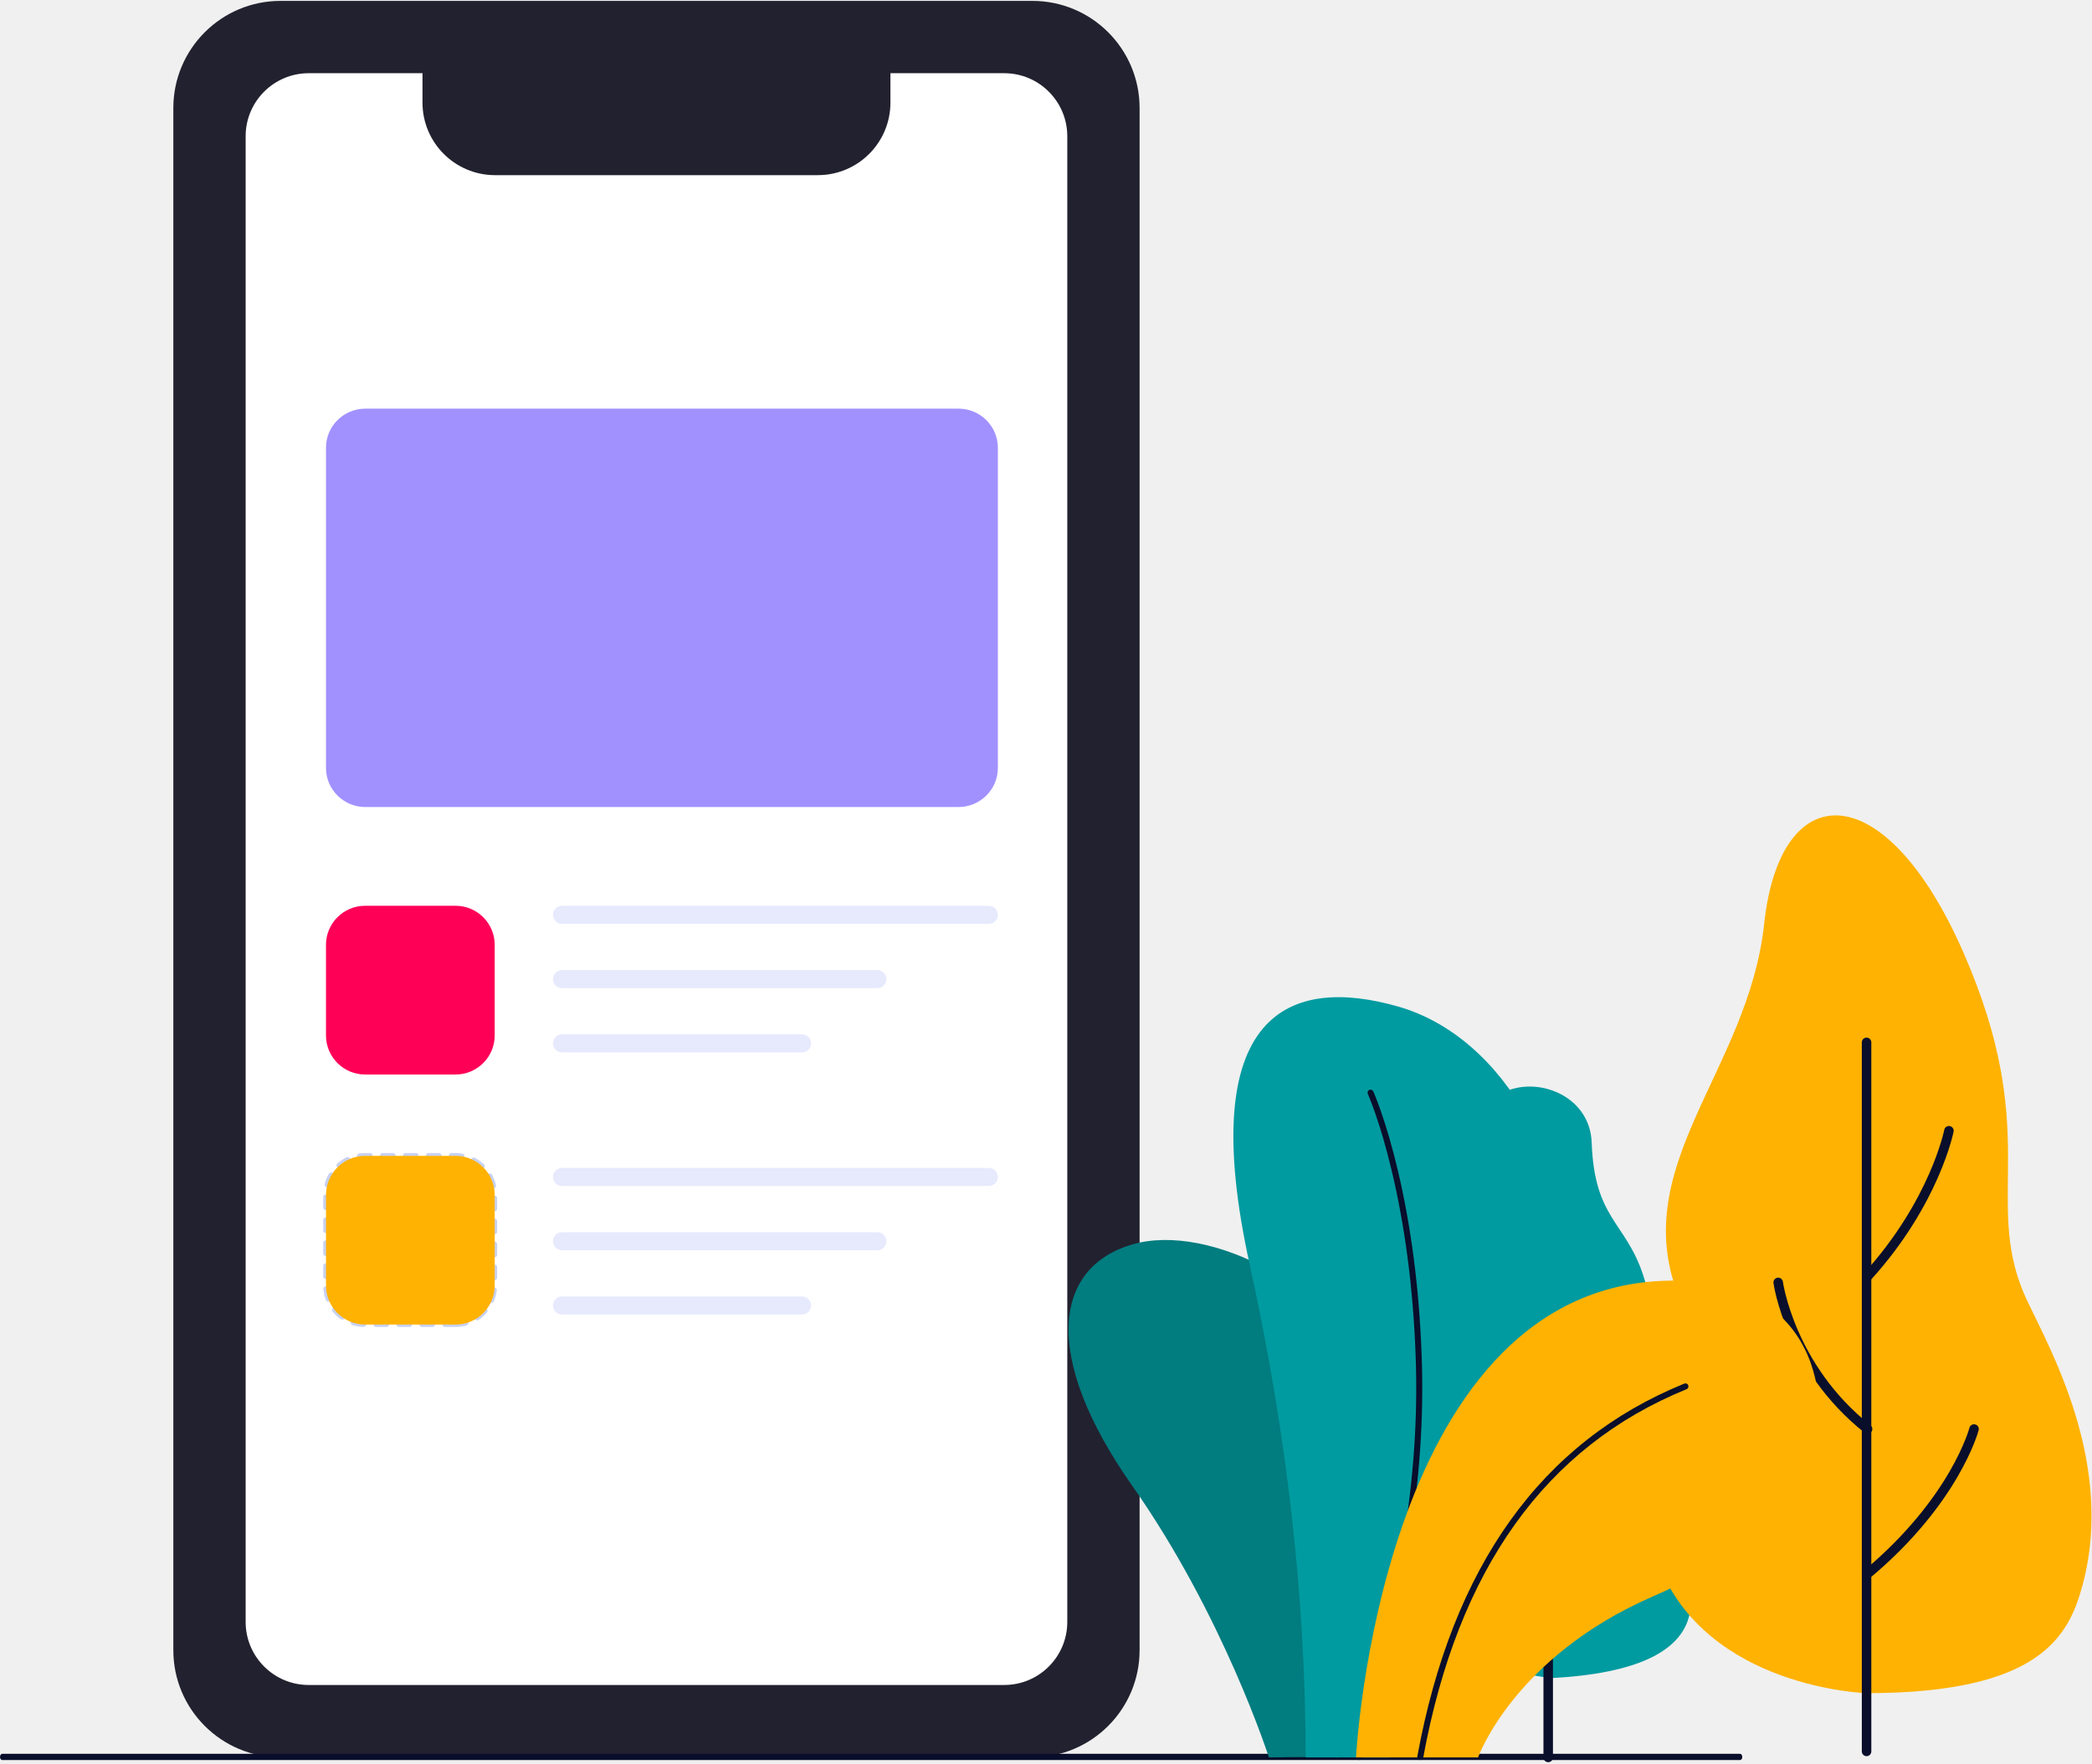
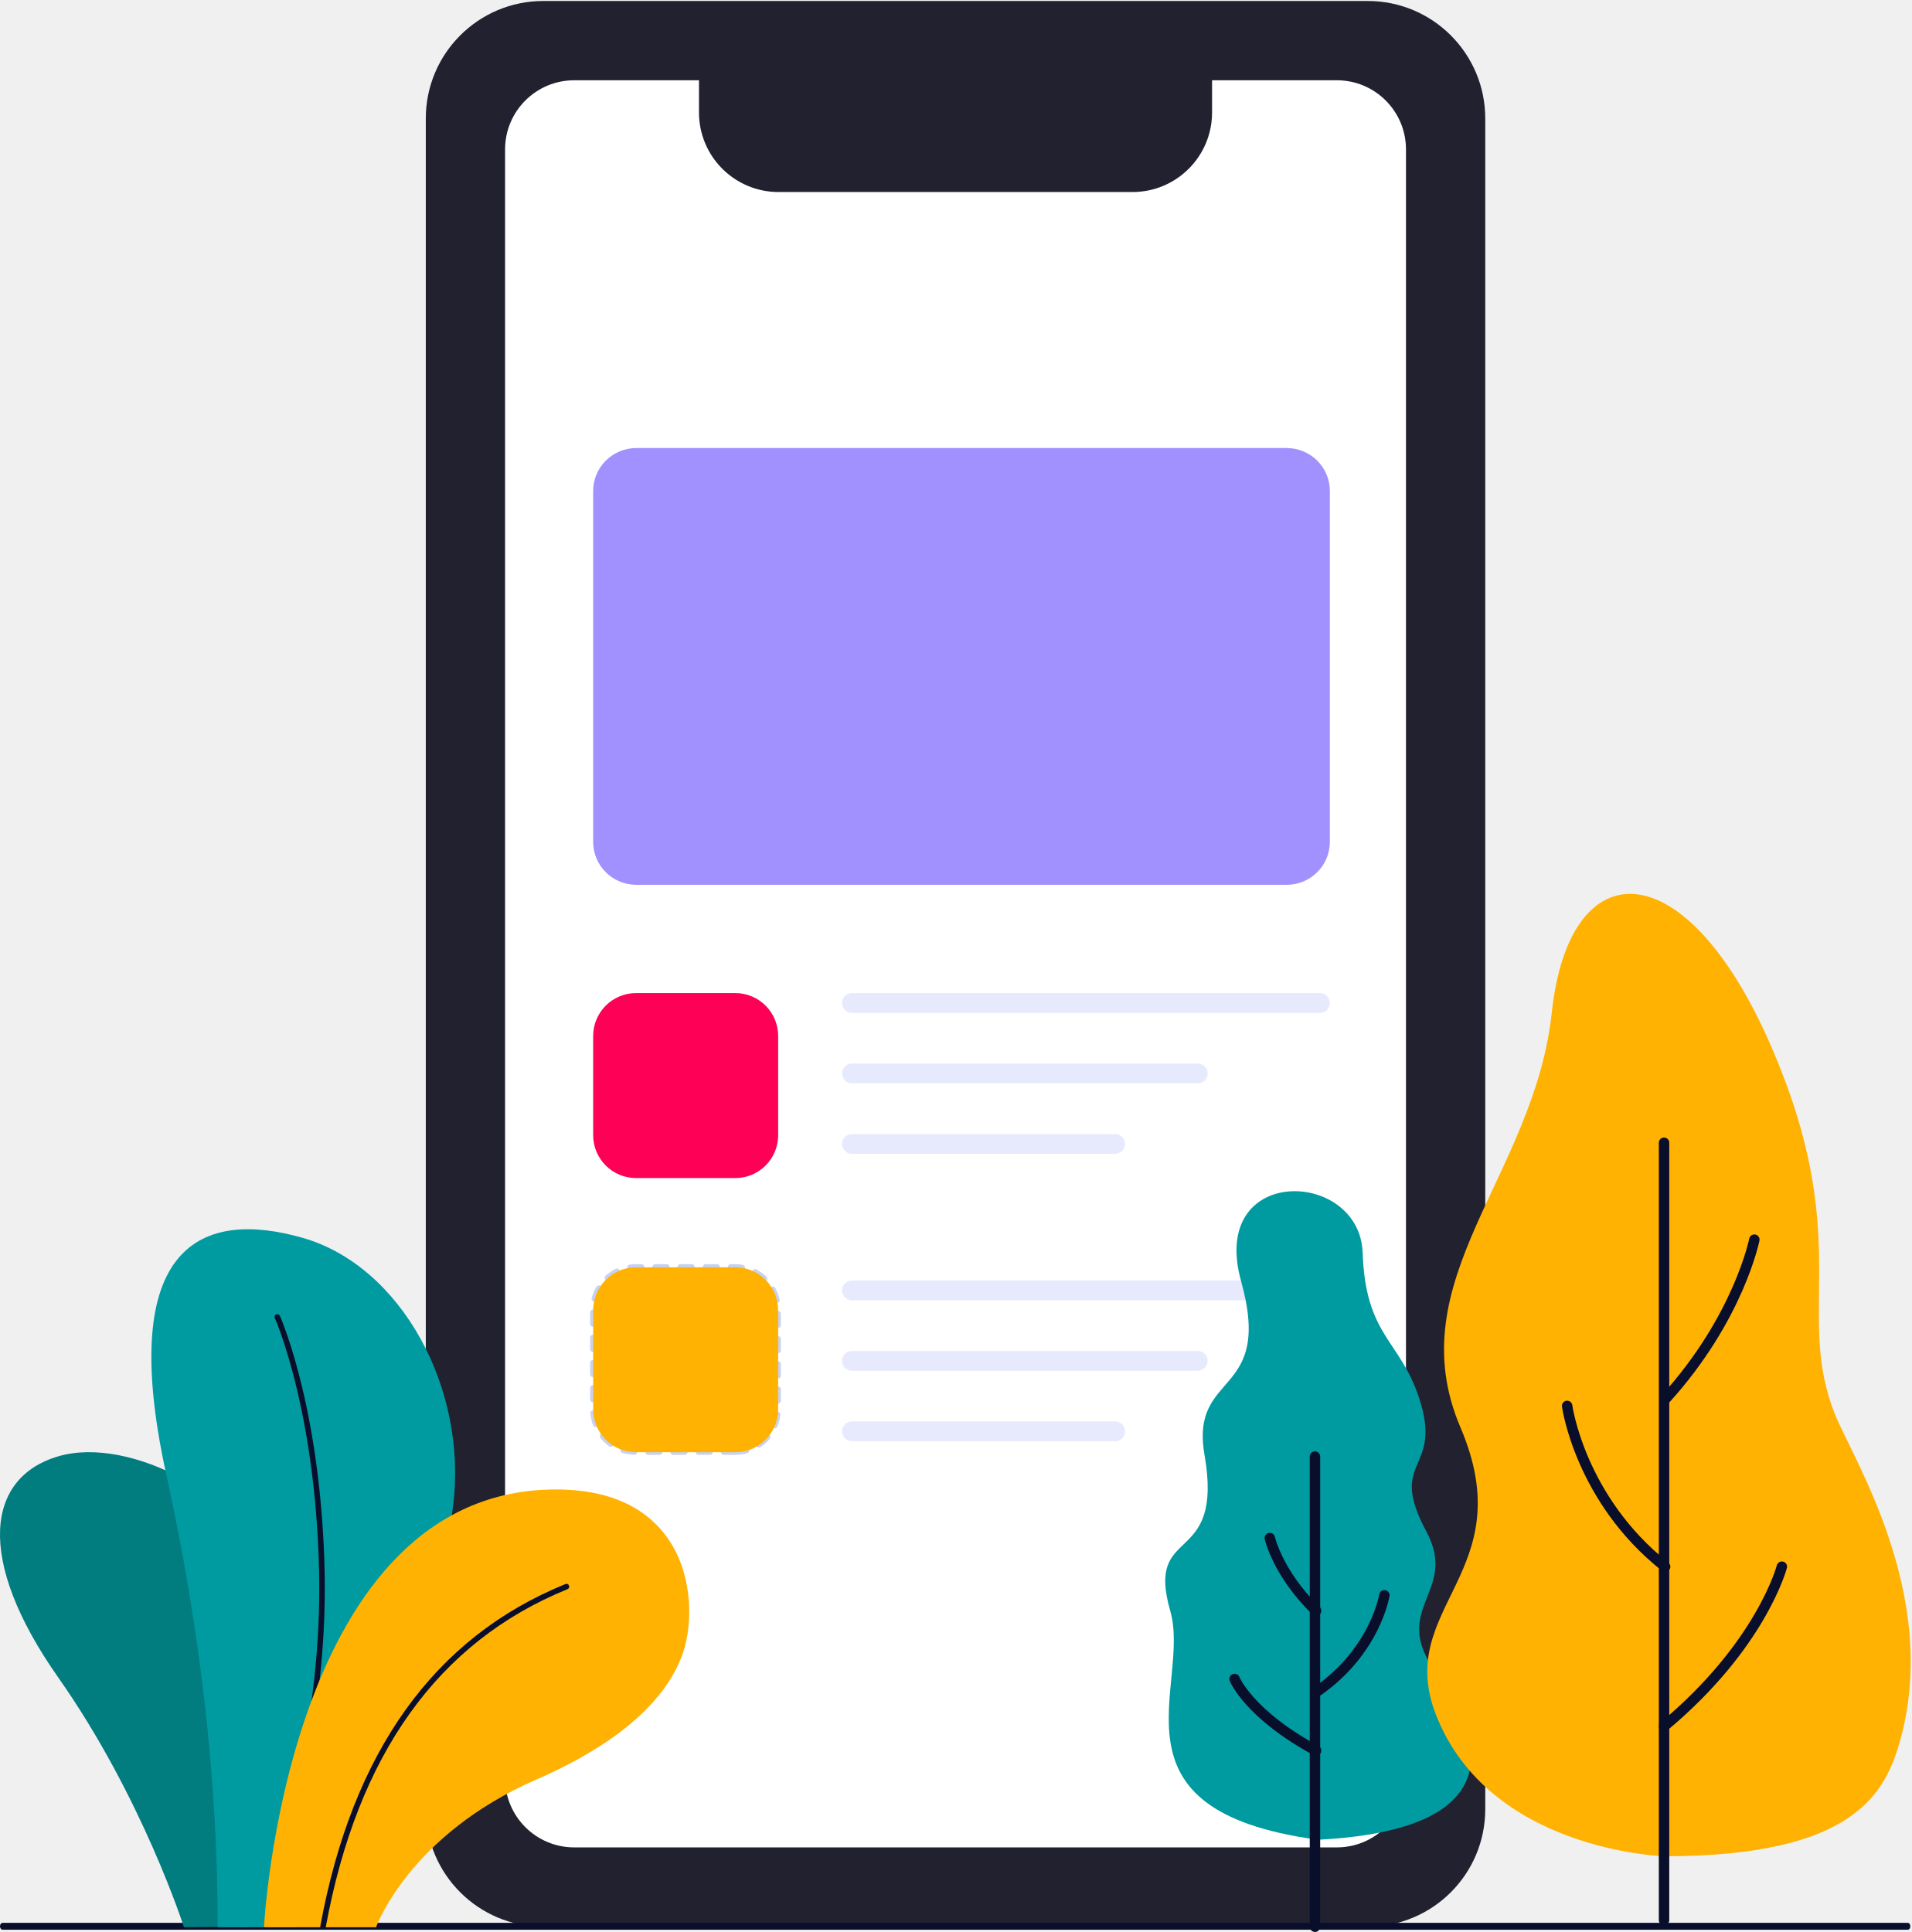
- <svg xmlns="http://www.w3.org/2000/svg" width="2004" height="1689" viewBox="0 0 2004 1689" fill="none">
-   <path fill-rule="evenodd" clip-rule="evenodd" d="M989.008 1683.35H268.688C211.998 1683.35 166.041 1637.39 166.041 1580.7V103.511C166.041 46.82 211.998 0.864 268.688 0.864H989.008C1045.7 0.864 1091.66 46.82 1091.66 103.511V1580.7C1091.66 1637.39 1045.7 1683.35 989.008 1683.35Z" fill="#22212F" />
-   <path fill-rule="evenodd" clip-rule="evenodd" d="M961.982 70.131H852.975V98.282C852.975 136.66 821.863 167.775 783.482 167.775H474.214C435.833 167.775 404.718 136.66 404.718 98.279V70.131H295.716C262.353 70.131 235.306 97.176 235.306 130.539V1553.67C235.306 1587.04 262.353 1614.08 295.716 1614.08H961.979C995.343 1614.08 1022.39 1587.04 1022.39 1553.67V130.539C1022.39 97.176 995.343 70.131 961.982 70.131Z" fill="white" />
-   <path fill-rule="evenodd" clip-rule="evenodd" d="M436.271 1268.62H349.562C328.874 1268.62 312.104 1251.85 312.104 1231.16V1144.45C312.104 1123.76 328.874 1106.99 349.562 1106.99H436.271C456.958 1106.99 473.728 1123.76 473.728 1144.45V1231.16C473.728 1251.85 456.958 1268.62 436.271 1268.62Z" stroke="#C7D2F2" stroke-width="5" stroke-linecap="round" stroke-linejoin="round" stroke-dasharray="10 12" />
-   <path fill-rule="evenodd" clip-rule="evenodd" d="M436.439 1268.84H349.73C329.042 1268.84 312.272 1252.07 312.272 1231.39V1144.68C312.272 1123.99 329.042 1107.22 349.73 1107.22H436.439C457.127 1107.22 473.896 1123.99 473.896 1144.68V1231.39C473.896 1252.07 457.127 1268.84 436.439 1268.84Z" fill="#FFB201" />
-   <path fill-rule="evenodd" clip-rule="evenodd" d="M918.114 773.078H350.041C329.181 773.078 312.272 756.308 312.272 735.62V428.913C312.272 408.225 329.181 391.456 350.041 391.456H918.114C938.973 391.456 955.882 408.225 955.882 428.913V735.62C955.882 756.308 938.973 773.078 918.114 773.078Z" fill="#A191FF" />
-   <path fill-rule="evenodd" clip-rule="evenodd" d="M436.439 1029.29H349.73C329.042 1029.29 312.272 1012.52 312.272 991.836V905.127C312.272 884.44 329.042 867.67 349.73 867.67H436.439C457.127 867.67 473.896 884.44 473.896 905.127V991.836C473.896 1012.52 457.127 1029.29 436.439 1029.29Z" fill="#FF0057" />
-   <path d="M947.224 867.67H538.354C533.572 867.67 529.695 871.546 529.695 876.328C529.695 881.11 533.572 884.987 538.354 884.987H947.224C952.006 884.987 955.882 881.11 955.882 876.328C955.882 871.546 952.006 867.67 947.224 867.67Z" fill="#E7EAFD" />
-   <path d="M947.224 1118.76H538.354C533.572 1118.76 529.695 1122.64 529.695 1127.42C529.695 1132.2 533.572 1136.08 538.354 1136.08H947.224C952.006 1136.08 955.882 1132.2 955.882 1127.42C955.882 1122.64 952.006 1118.76 947.224 1118.76Z" fill="#E7EAFD" />
-   <path d="M840.437 929.24H538.354C533.572 929.24 529.695 933.117 529.695 937.899C529.695 942.681 533.572 946.557 538.354 946.557H840.437C845.218 946.557 849.095 942.681 849.095 937.899C849.095 933.117 845.218 929.24 840.437 929.24Z" fill="#E7EAFD" />
-   <path d="M840.437 1180.33H538.354C533.572 1180.33 529.695 1184.21 529.695 1188.99C529.695 1193.78 533.572 1197.65 538.354 1197.65H840.437C845.218 1197.65 849.095 1193.78 849.095 1188.99C849.095 1184.21 845.218 1180.33 840.437 1180.33Z" fill="#E7EAFD" />
-   <path d="M768.283 990.812H538.353C533.572 990.812 529.695 994.688 529.695 999.47C529.695 1004.25 533.572 1008.13 538.353 1008.13H768.283C773.065 1008.13 776.941 1004.25 776.941 999.47C776.941 994.688 773.065 990.812 768.283 990.812Z" fill="#E7EAFD" />
-   <path d="M768.283 1241.91H538.353C533.572 1241.91 529.695 1245.78 529.695 1250.56C529.695 1255.35 533.572 1259.22 538.353 1259.22H768.283C773.065 1259.22 776.941 1255.35 776.941 1250.56C776.941 1245.78 773.065 1241.91 768.283 1241.91Z" fill="#E7EAFD" />
+ <svg xmlns="http://www.w3.org/2000/svg" width="1670" height="1688" viewBox="0 0 1670 1688" fill="none">
+   <path fill-rule="evenodd" clip-rule="evenodd" d="M1194.97 1683.35H474.647C417.957 1683.35 372 1637.39 372 1580.7V103.511C372 46.82 417.957 0.864 474.647 0.864H1194.97C1251.66 0.864 1297.61 46.82 1297.61 103.511V1580.7C1297.61 1637.39 1251.66 1683.35 1194.97 1683.35Z" fill="#22212F" />
+   <path fill-rule="evenodd" clip-rule="evenodd" d="M1167.94 70.131H1058.93V98.282C1058.93 136.66 1027.82 167.775 989.441 167.775H680.173C641.792 167.775 610.677 136.66 610.677 98.279V70.131H501.675C468.312 70.131 441.265 97.176 441.265 130.539V1553.67C441.265 1587.04 468.312 1614.08 501.675 1614.08H1167.94C1201.3 1614.08 1228.35 1587.04 1228.35 1553.67V130.539C1228.35 97.176 1201.3 70.131 1167.94 70.131Z" fill="white" />
+   <path fill-rule="evenodd" clip-rule="evenodd" d="M642.23 1268.62H555.521C534.833 1268.62 518.063 1251.85 518.063 1231.16V1144.45C518.063 1123.76 534.833 1106.99 555.521 1106.99H642.23C662.917 1106.99 679.687 1123.76 679.687 1144.45V1231.16C679.687 1251.85 662.917 1268.62 642.23 1268.62Z" stroke="#C7D2F2" stroke-width="5" stroke-linecap="round" stroke-linejoin="round" stroke-dasharray="10 12" />
+   <path fill-rule="evenodd" clip-rule="evenodd" d="M642.398 1268.84H555.689C535.001 1268.84 518.231 1252.07 518.231 1231.39V1144.68C518.231 1123.99 535.001 1107.22 555.689 1107.22H642.398C663.086 1107.22 679.855 1123.99 679.855 1144.68V1231.39C679.855 1252.07 663.086 1268.84 642.398 1268.84Z" fill="#FFB201" />
+   <path fill-rule="evenodd" clip-rule="evenodd" d="M1124.07 773.078H556C535.14 773.078 518.231 756.308 518.231 735.62V428.913C518.231 408.225 535.14 391.456 556 391.456H1124.07C1144.93 391.456 1161.84 408.225 1161.84 428.913V735.62C1161.84 756.308 1144.93 773.078 1124.07 773.078Z" fill="#A191FF" />
+   <path fill-rule="evenodd" clip-rule="evenodd" d="M642.398 1029.29H555.689C535.001 1029.29 518.231 1012.52 518.231 991.836V905.127C518.231 884.44 535.001 867.67 555.689 867.67H642.398C663.086 867.67 679.855 884.44 679.855 905.127V991.836C679.855 1012.52 663.086 1029.29 642.398 1029.29Z" fill="#FF0057" />
+   <path d="M1153.18 867.67H744.312C739.531 867.67 735.654 871.546 735.654 876.328C735.654 881.11 739.531 884.987 744.312 884.987H1153.18C1157.96 884.987 1161.84 881.11 1161.84 876.328C1161.84 871.546 1157.96 867.67 1153.18 867.67Z" fill="#E7EAFD" />
+   <path d="M1153.18 1118.76H744.312C739.531 1118.76 735.654 1122.64 735.654 1127.42C735.654 1132.2 739.531 1136.08 744.312 1136.08H1153.18C1157.96 1136.08 1161.84 1132.2 1161.84 1127.42C1161.84 1122.64 1157.96 1118.76 1153.18 1118.76Z" fill="#E7EAFD" />
+   <path d="M1046.4 929.24H744.312C739.531 929.24 735.654 933.117 735.654 937.899C735.654 942.681 739.531 946.557 744.312 946.557H1046.4C1051.18 946.557 1055.05 942.681 1055.05 937.899C1055.05 933.117 1051.18 929.24 1046.4 929.24Z" fill="#E7EAFD" />
+   <path d="M1046.4 1180.33H744.312C739.531 1180.33 735.654 1184.21 735.654 1188.99C735.654 1193.78 739.531 1197.65 744.312 1197.65H1046.4C1051.18 1197.65 1055.05 1193.78 1055.05 1188.99C1055.05 1184.21 1051.18 1180.33 1046.4 1180.33Z" fill="#E7EAFD" />
+   <path d="M974.242 990.812H744.312C739.531 990.812 735.654 994.688 735.654 999.47C735.654 1004.25 739.531 1008.13 744.312 1008.13H974.242C979.024 1008.13 982.9 1004.25 982.9 999.47C982.9 994.688 979.024 990.812 974.242 990.812Z" fill="#E7EAFD" />
+   <path d="M974.242 1241.91H744.312C739.531 1241.91 735.654 1245.78 735.654 1250.56C735.654 1255.35 739.531 1259.22 744.312 1259.22H974.242C979.024 1259.22 982.9 1255.35 982.9 1250.56C982.9 1245.78 979.024 1241.91 974.242 1241.91Z" fill="#E7EAFD" />
  <path d="M1666.8 1680C1668.01 1680 1669 1681.34 1669 1683C1669 1684.6 1668.08 1685.91 1666.92 1686L1666.8 1686H2.202C0.986 1686 0 1684.66 0 1683C0 1681.4 0.921 1680.09 2.081 1680L2.202 1680H1666.8Z" fill="#090E2B" />
-   <path fill-rule="evenodd" clip-rule="evenodd" d="M1589.23 1461.79C1547.28 1405.16 1609.11 1391.48 1580.42 1338.15C1545.66 1273.54 1595.54 1286.51 1574.06 1221.49C1557.06 1170.04 1527.37 1167.82 1524.73 1094.49C1522.09 1021.16 1390.01 1017.03 1418.56 1119.51C1447.1 1221.99 1373.67 1196.76 1386.59 1271.22C1403.86 1370.74 1334.56 1330.88 1356.63 1407.47C1375.41 1472.63 1295.34 1581.86 1485.69 1607.48C1655.1 1598.82 1631.18 1518.42 1589.23 1461.79Z" fill="#009BA0" />
-   <path d="M1443.64 1343.88C1443.64 1343.88 1450.63 1375.05 1484.05 1407.38" stroke="#090E2B" stroke-width="9.107" stroke-linecap="round" stroke-linejoin="round" />
-   <path d="M1412.86 1467.03C1412.86 1467.03 1425.18 1497.71 1484.05 1529.56" stroke="#090E2B" stroke-width="9.107" stroke-linecap="round" stroke-linejoin="round" />
-   <path d="M1543.69 1393.91C1543.69 1393.91 1535.99 1442.95 1484.05 1478.57" stroke="#090E2B" stroke-width="9.107" stroke-linecap="round" stroke-linejoin="round" />
-   <path fill-rule="evenodd" clip-rule="evenodd" d="M1937.75 1236.6C1901.18 1146.66 1955.39 1083.18 1881.01 912.828C1806.64 742.474 1705.34 741.873 1689.98 884.779C1674.62 1027.69 1555.18 1118.42 1610.26 1247.41C1664.4 1374.18 1552.25 1403.87 1588.63 1497.87C1634.88 1617.36 1787.97 1621.91 1787.97 1621.91C1954.68 1621.91 1981.77 1566.87 1994.78 1519.05C2028.91 1393.62 1953.54 1275.41 1937.75 1236.6Z" fill="#FFB201" />
-   <path d="M1866.94 1083.17C1866.94 1083.17 1853.45 1151.63 1789.02 1222.66" stroke="#090E2B" stroke-width="9.107" stroke-linecap="round" stroke-linejoin="round" />
-   <path d="M1890.99 1368.9C1890.99 1368.9 1873.18 1437.36 1788.05 1508.39" stroke="#090E2B" stroke-width="9.107" stroke-linecap="round" stroke-linejoin="round" />
-   <path d="M1703.39 1228.44C1703.39 1228.44 1714.46 1309.8 1789.02 1368.9" stroke="#090E2B" stroke-width="9.107" stroke-linecap="round" stroke-linejoin="round" />
-   <path d="M1483.08 1683.49V1272.69" stroke="#090E2B" stroke-width="9.107" stroke-linecap="round" stroke-linejoin="round" />
-   <path d="M1788.05 1677.71V998.508" stroke="#090E2B" stroke-width="9.107" stroke-linecap="round" stroke-linejoin="round" />
-   <path fill-rule="evenodd" clip-rule="evenodd" d="M1215.52 1683.49C1215.52 1683.49 1172 1547.55 1084.51 1423.11C997.024 1298.67 1009.79 1213.92 1084.51 1192.09C1159.23 1170.26 1280.66 1234.7 1318.23 1322.75C1342.53 1379.68 1383.81 1559.74 1281.98 1683.49C1252.89 1682.68 1215.52 1683.49 1215.52 1683.49Z" fill="#017C7F" />
-   <path fill-rule="evenodd" clip-rule="evenodd" d="M1197.16 1211.56C1143.61 968.127 1236.32 934.725 1339.37 964.201C1442.43 993.677 1511.91 1121.94 1496.19 1244.48C1472.2 1431.51 1331.51 1683.49 1331.51 1683.49H1250.72C1250.72 1531.16 1232.87 1373.85 1197.16 1211.56Z" fill="#009BA0" />
-   <path d="M1311.71 1044.05C1313.12 1043.42 1314.76 1044 1315.46 1045.34L1315.55 1045.54L1315.99 1046.55L1316.54 1047.86C1316.76 1048.37 1316.98 1048.93 1317.22 1049.52L1317.59 1050.44C1319.21 1054.49 1321.01 1059.31 1322.94 1064.89C1328.46 1080.82 1333.97 1099.69 1339.11 1121.43C1351.27 1172.84 1359.46 1232.01 1361.86 1298.56C1364.02 1358.21 1360.01 1415.51 1349.75 1479.2L1349.38 1481.48C1340.46 1536.18 1327.82 1592.53 1304.87 1683.75C1304.48 1685.3 1302.91 1686.24 1301.36 1685.85C1299.82 1685.46 1298.88 1683.89 1299.27 1682.34L1301.3 1674.24C1322.94 1587.89 1335.06 1533.41 1343.68 1480.55C1354.16 1416.3 1358.26 1358.73 1356.1 1298.77C1353.7 1232.61 1345.56 1173.81 1333.49 1122.76L1332.82 1119.97C1327.92 1099.59 1322.7 1081.84 1317.49 1066.78L1316.89 1065.07C1315.21 1060.29 1313.65 1056.13 1312.23 1052.58L1311.7 1051.26C1311.53 1050.84 1311.37 1050.45 1311.21 1050.08L1310.69 1048.82L1310.27 1047.87C1309.61 1046.42 1310.26 1044.71 1311.71 1044.05Z" fill="#090E2B" />
-   <path fill-rule="evenodd" clip-rule="evenodd" d="M1590.43 1227.05C1745.17 1219.17 1755 1347.62 1734.93 1400.51C1711.25 1462.91 1640.19 1504.51 1583.43 1529.21C1449.89 1587.34 1415.89 1683.49 1415.89 1683.49H1298.97C1298.97 1683.49 1321.28 1240.76 1590.43 1227.05Z" fill="#FFB201" />
-   <path d="M1613.47 1325.38C1614.95 1324.78 1616.63 1325.49 1617.24 1326.97C1617.84 1328.45 1617.13 1330.13 1615.65 1330.73C1480.55 1385.69 1396.48 1503.18 1363.38 1683.57C1363.09 1685.14 1361.59 1686.17 1360.02 1685.89C1358.45 1685.6 1357.41 1684.09 1357.7 1682.53C1391.14 1500.32 1476.41 1381.15 1613.47 1325.38Z" fill="#090E2B" />
+   <path fill-rule="evenodd" clip-rule="evenodd" d="M1254.98 1461.7C1213.03 1405.07 1274.86 1391.39 1246.18 1338.07C1211.42 1273.45 1261.29 1286.43 1239.81 1221.4C1222.81 1169.95 1193.13 1167.74 1190.48 1094.41C1187.84 1021.08 1055.77 1016.94 1084.31 1119.43C1112.85 1221.91 1039.42 1196.67 1052.34 1271.13C1069.61 1370.65 1000.31 1330.79 1022.39 1407.39C1041.17 1472.55 961.09 1581.77 1151.44 1607.4C1320.85 1598.74 1296.93 1518.33 1254.98 1461.7Z" fill="#009BA0" />
+   <path d="M1109.39 1343.8C1109.39 1343.8 1116.39 1374.96 1149.8 1407.29" stroke="#090E2B" stroke-width="9.107" stroke-linecap="round" stroke-linejoin="round" />
+   <path d="M1078.61 1466.94C1078.61 1466.94 1090.93 1497.63 1149.8 1529.47" stroke="#090E2B" stroke-width="9.107" stroke-linecap="round" stroke-linejoin="round" />
+   <path d="M1209.45 1393.82C1209.45 1393.82 1201.74 1442.86 1149.8 1478.48" stroke="#090E2B" stroke-width="9.107" stroke-linecap="round" stroke-linejoin="round" />
+   <path fill-rule="evenodd" clip-rule="evenodd" d="M1603.51 1236.51C1566.94 1146.58 1621.14 1083.1 1546.77 912.743C1472.39 742.389 1371.1 741.788 1355.73 884.694C1340.37 1027.6 1220.93 1118.33 1276.02 1247.33C1330.15 1374.1 1218 1403.78 1254.39 1497.79C1300.64 1617.27 1453.72 1621.83 1453.72 1621.83C1620.43 1621.83 1647.52 1566.79 1660.54 1518.96C1694.66 1393.54 1619.29 1275.33 1603.51 1236.51Z" fill="#FFB201" />
+   <path d="M1532.7 1083.08C1532.7 1083.08 1519.21 1151.55 1454.77 1222.58" stroke="#090E2B" stroke-width="9.107" stroke-linecap="round" stroke-linejoin="round" />
+   <path d="M1556.75 1368.81C1556.75 1368.81 1538.93 1437.28 1453.81 1508.31" stroke="#090E2B" stroke-width="9.107" stroke-linecap="round" stroke-linejoin="round" />
+   <path d="M1369.15 1228.35C1369.15 1228.35 1380.21 1309.72 1454.77 1368.81" stroke="#090E2B" stroke-width="9.107" stroke-linecap="round" stroke-linejoin="round" />
+   <path d="M1148.84 1683.4V1272.61" stroke="#090E2B" stroke-width="9.107" stroke-linecap="round" stroke-linejoin="round" />
+   <path d="M1453.81 1677.63V998.423" stroke="#090E2B" stroke-width="9.107" stroke-linecap="round" stroke-linejoin="round" />
+   <path fill-rule="evenodd" clip-rule="evenodd" d="M160.735 1683.88C160.735 1683.88 124.284 1570.05 51.019 1465.83C-22.245 1361.62 -11.558 1290.65 51.019 1272.36C113.596 1254.08 215.286 1308.05 246.75 1381.79C267.095 1429.46 301.662 1580.25 216.388 1683.88C192.025 1683.21 160.735 1683.88 160.735 1683.88Z" fill="#017C7F" />
+   <path fill-rule="evenodd" clip-rule="evenodd" d="M145.361 1288.67C100.51 1084.81 178.151 1056.84 264.454 1081.52C350.757 1106.21 408.941 1213.62 395.777 1316.24C375.684 1472.87 257.869 1683.88 257.869 1683.88H190.212C190.212 1556.32 175.262 1424.58 145.361 1288.67Z" fill="#009BA0" />
+   <path d="M241.29 1148.39C242.463 1147.86 243.836 1148.35 244.425 1149.48L244.503 1149.64L244.872 1150.49L245.333 1151.58C245.512 1152.01 245.702 1152.48 245.903 1152.97L246.212 1153.74C247.565 1157.13 249.071 1161.17 250.691 1165.85C255.31 1179.19 259.925 1194.99 264.23 1213.2C274.412 1256.25 281.273 1305.8 283.288 1361.53C285.094 1411.48 281.739 1459.47 273.143 1512.81L272.834 1514.71C265.363 1560.52 254.781 1607.71 235.554 1684.11C235.229 1685.4 233.915 1686.19 232.621 1685.86C231.326 1685.54 230.541 1684.22 230.867 1682.93L232.571 1676.14C250.692 1603.83 260.843 1558.2 268.063 1513.94C276.838 1460.13 280.273 1411.92 278.457 1361.71C276.454 1306.3 269.636 1257.06 259.526 1214.31L258.968 1211.97C254.861 1194.91 250.491 1180.04 246.123 1167.43L245.623 1166C244.218 1162 242.909 1158.51 241.723 1155.53L241.278 1154.43C241.136 1154.08 241 1153.75 240.87 1153.44L240.428 1152.39L240.08 1151.59C239.531 1150.37 240.073 1148.94 241.29 1148.39Z" fill="#090E2B" />
+   <path fill-rule="evenodd" clip-rule="evenodd" d="M474.695 1301.64C604.281 1295.04 612.518 1402.62 595.708 1446.91C575.876 1499.17 516.374 1534 468.837 1554.69C357.004 1603.37 328.532 1683.88 328.532 1683.88H230.616C230.616 1683.88 249.301 1313.12 474.695 1301.64Z" fill="#FFB201" />
+   <path d="M493.998 1383.99C495.234 1383.49 496.644 1384.09 497.147 1385.32C497.65 1386.56 497.056 1387.97 495.819 1388.47C382.684 1434.5 312.278 1532.89 284.556 1683.95C284.315 1685.27 283.055 1686.14 281.742 1685.89C280.429 1685.65 279.56 1684.39 279.801 1683.08C307.803 1530.49 379.218 1430.69 493.998 1383.99Z" fill="#090E2B" />
</svg>
